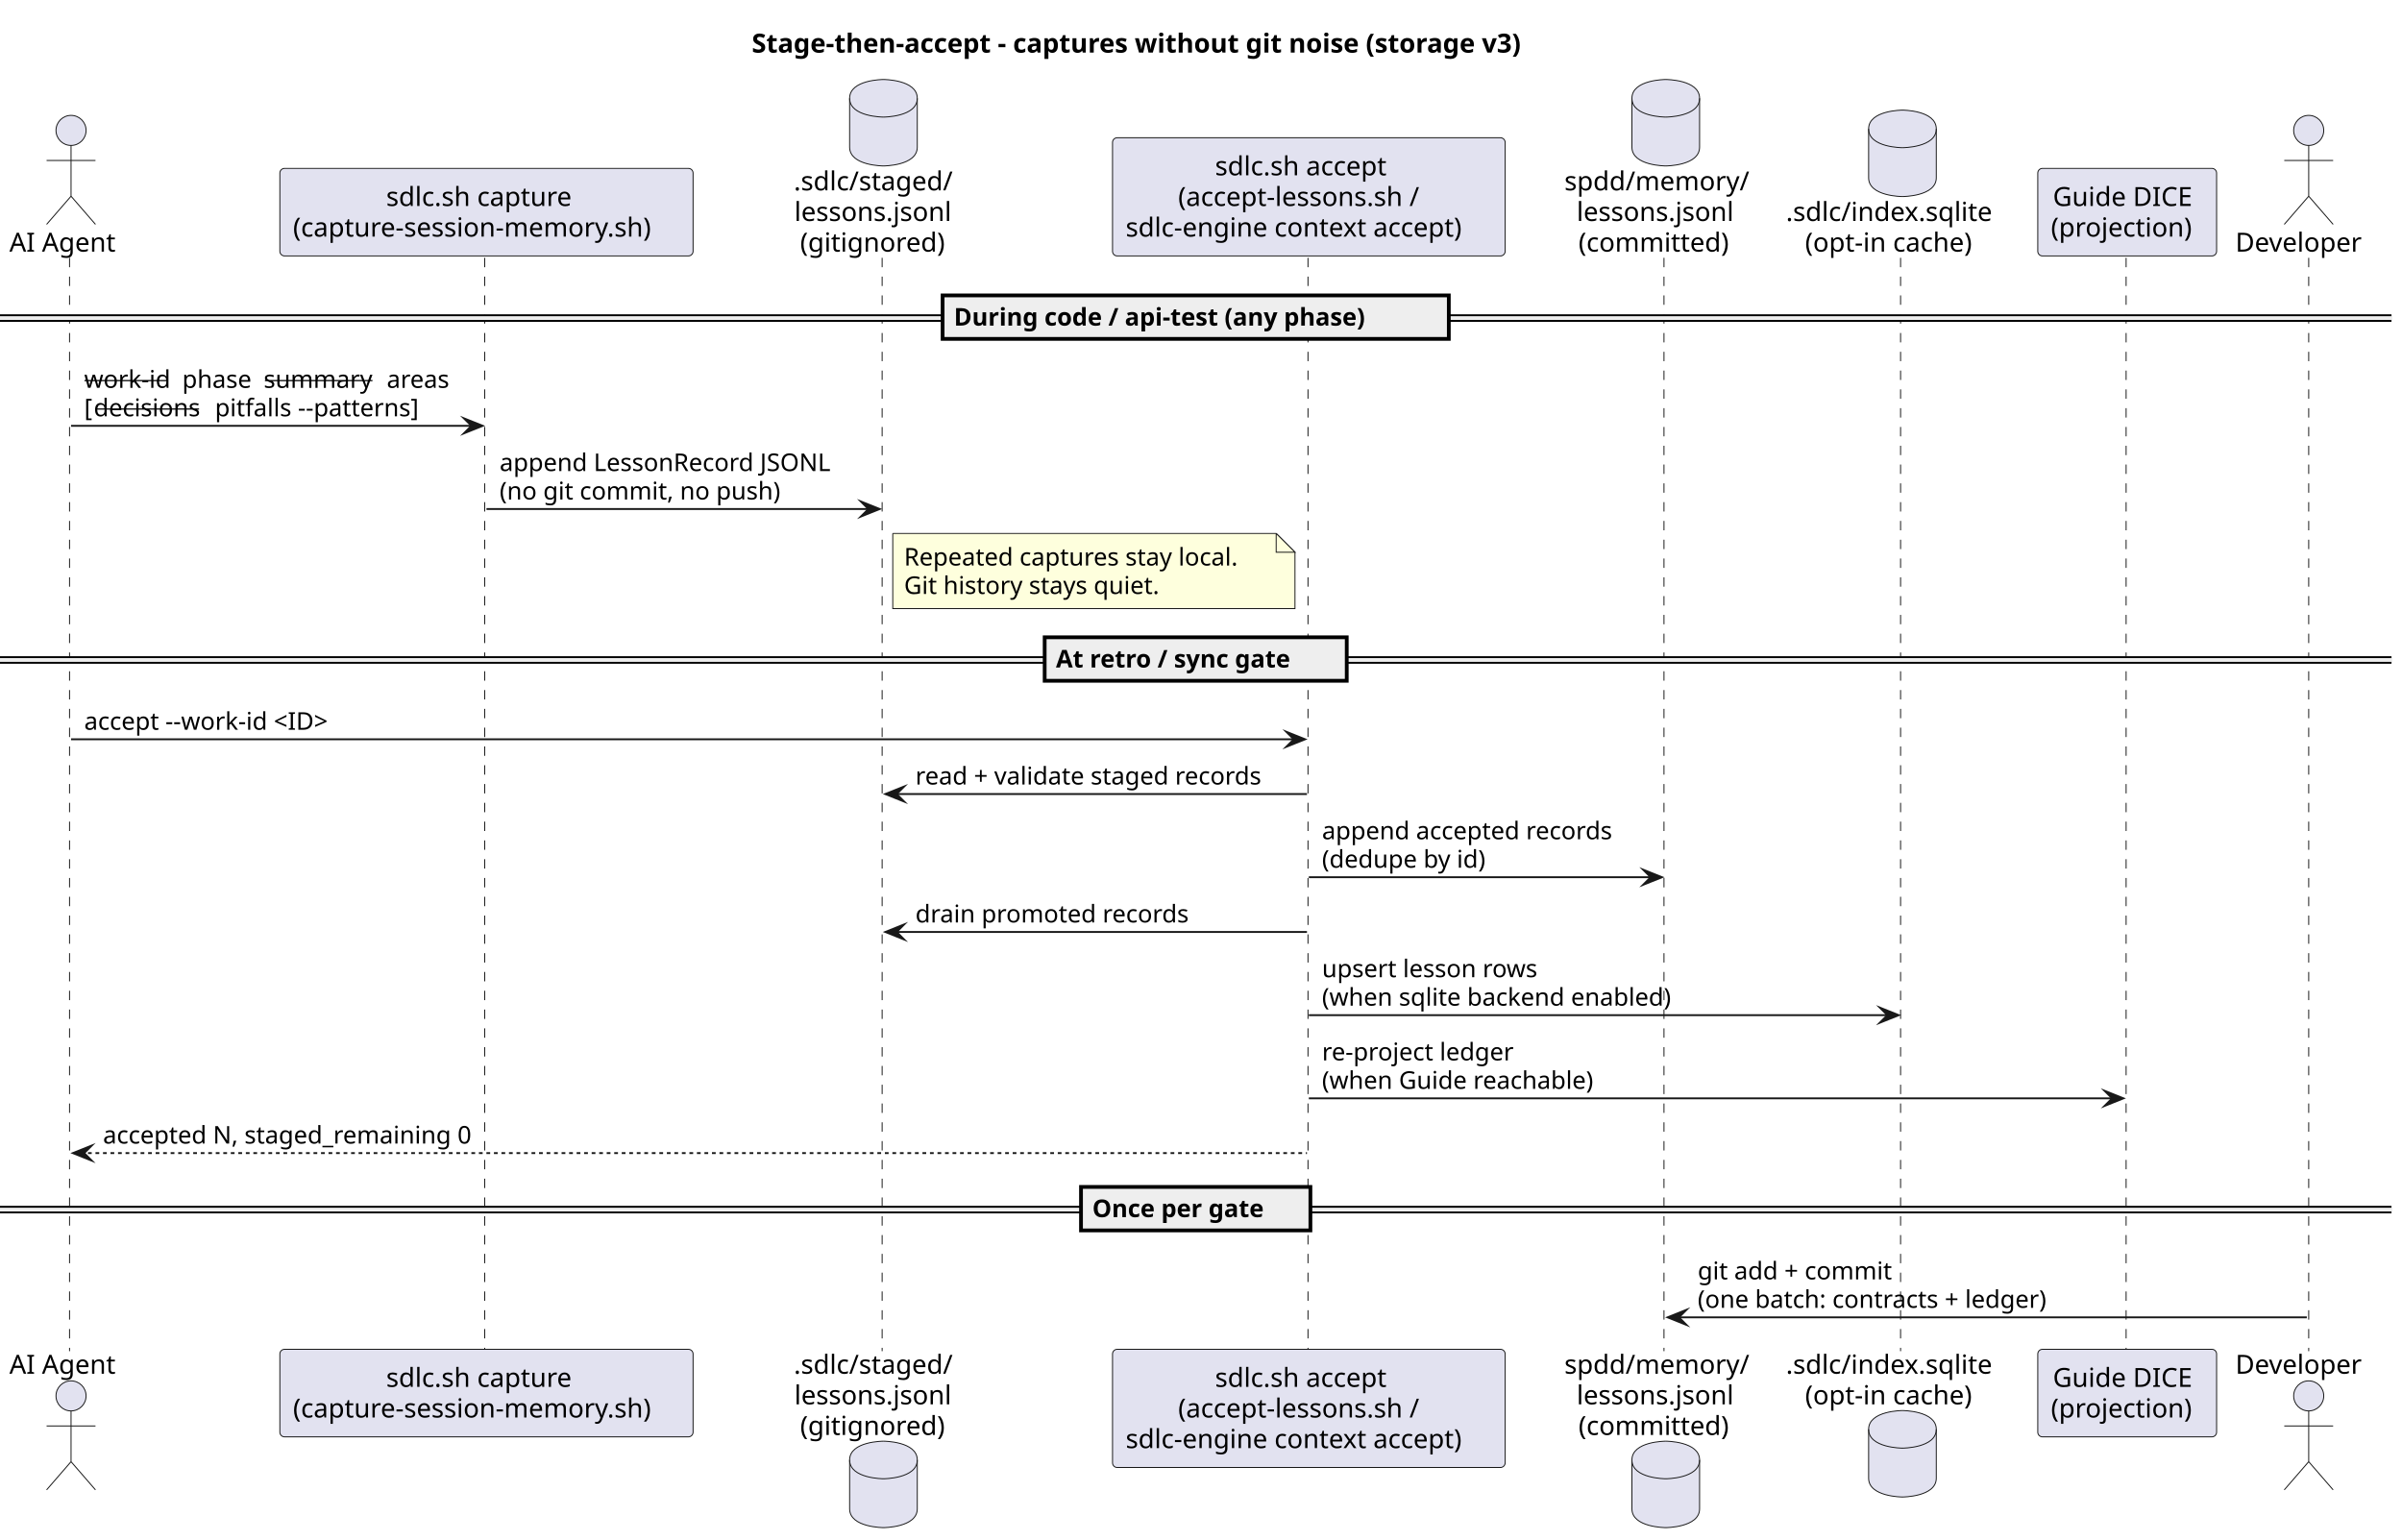
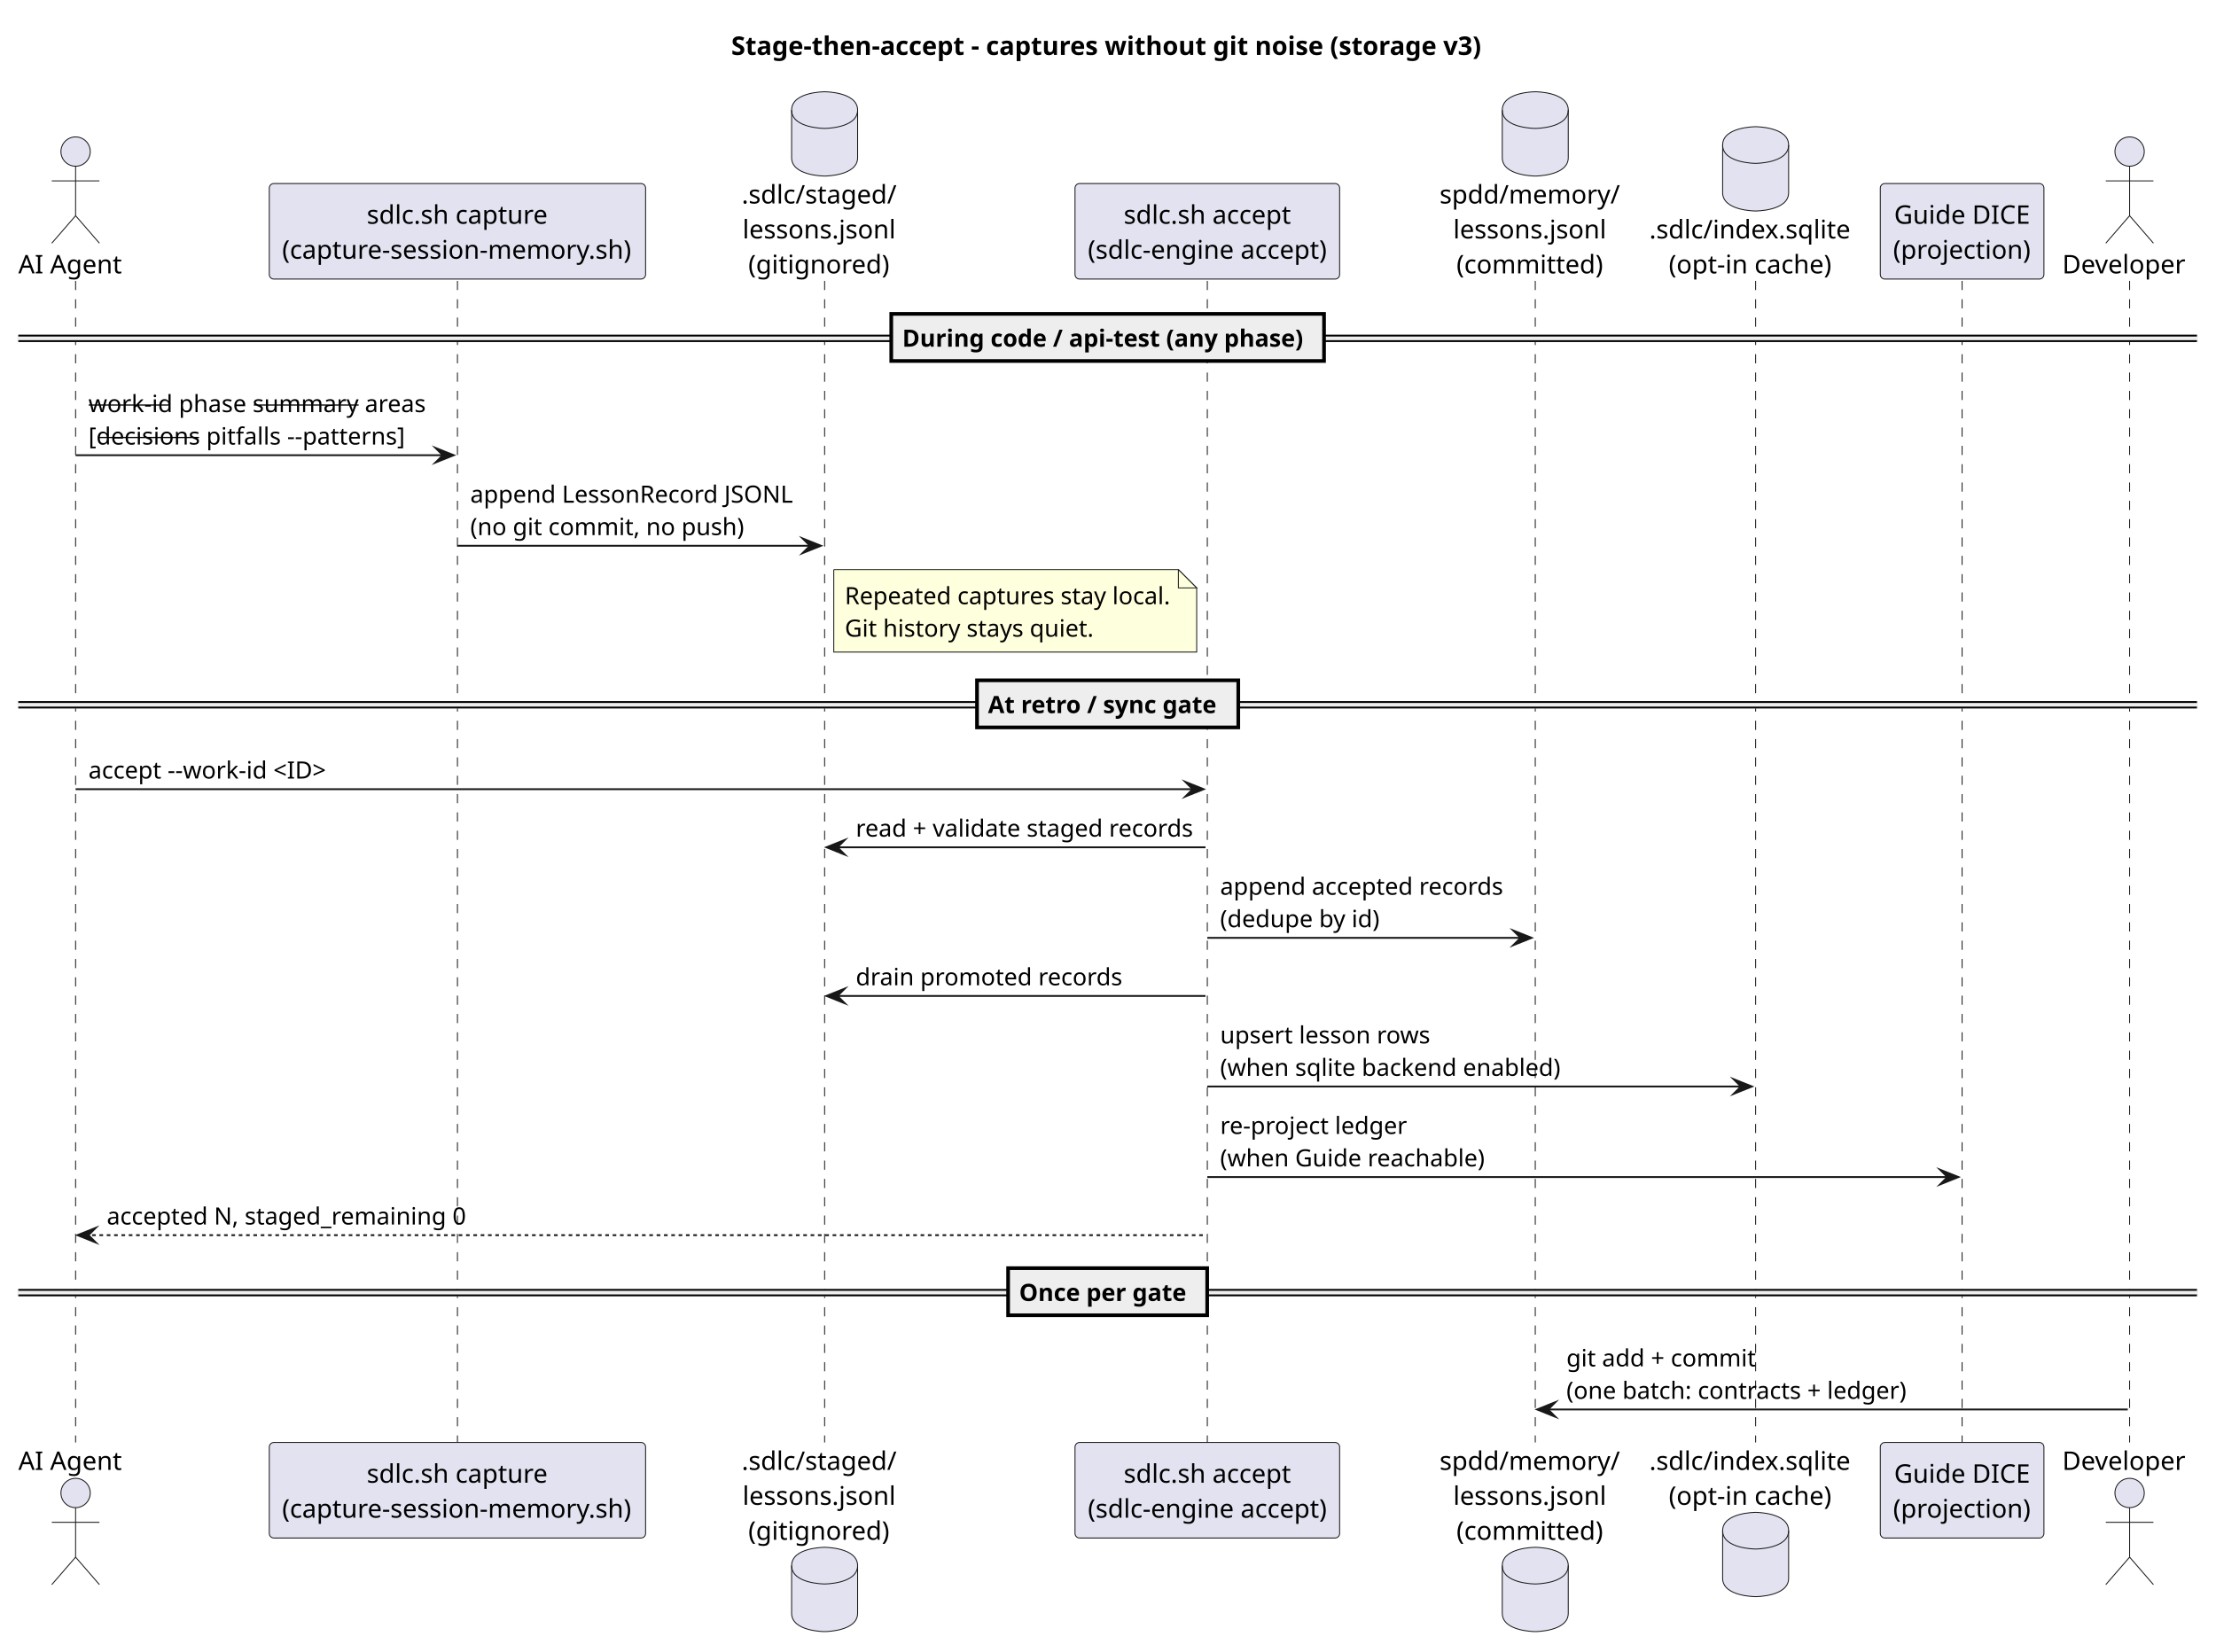
- <svg xmlns="http://www.w3.org/2000/svg" contentStyleType="text/css" data-diagram-type="SEQUENCE" height="819px" preserveAspectRatio="none" style="width:1278px;height:819px;background:#FFFFFF;" version="1.1" viewBox="0 0 1278 819" width="1278px" zoomAndPan="magnify">
+ <svg xmlns="http://www.w3.org/2000/svg" version="1.1" data-diagram-type="SEQUENCE" style="width:1209px;height:901px;background:#FFFFFF;" width="1209px" height="901px" viewBox="0 0 1209 901" zoomAndPan="magnify" preserveAspectRatio="none" contentStyleType="text/css">
  <defs />
-   <g>
+   <g font-family="sans-serif" lengthAdjust="spacing">
    <g class="title" data-source-line="2">
-       <text fill="#000000" font-family="sans-serif" font-size="14" font-weight="700" lengthAdjust="spacing" textLength="471.393" x="399.985" y="27.995">Stage-then-accept - captures without git noise (storage v3)</text>
+       <text x="398.946" y="29.966" fill="#000" font-size="14" textLength="409.722" font-weight="700">Stage-then-accept - captures without git noise (storage v3)</text>
    </g>
-     <g class="participant-lifeline" data-entity-uid="part1" data-qualified-name="agent" data-source-line="4" id="part1-lifeline">
-       <g>
-         <rect fill="#000000" fill-opacity="0" height="581.789" width="8" x="33.798" y="137.188" />
-         <line style="stroke:#181818;stroke-width:0.5;stroke-dasharray:5,5;" x1="37" x2="37" y1="137.188" y2="718.977" />
-       </g>
+     <g>
+       <rect x="37.745" y="153.272" width="8" height="633.826" fill="#000" fill-opacity="0" />
+       <line x1="41.245" y1="153.272" x2="41.245" y2="787.098" style="stroke:#181818;stroke-width:0.5;stroke-dasharray:5,5;" />
    </g>
-     <g class="participant-lifeline" data-entity-uid="part2" data-qualified-name="capture" data-source-line="5" id="part2-lifeline">
-       <g>
-         <rect fill="#000000" fill-opacity="0" height="581.789" width="8" x="254.829" y="137.188" />
-         <line style="stroke:#181818;stroke-width:0.5;stroke-dasharray:5,5;" x1="257.9" x2="257.9" y1="137.188" y2="718.977" />
-       </g>
+     <g>
+       <rect x="246.072" y="153.272" width="8" height="633.826" fill="#000" fill-opacity="0" />
+       <line x1="249.572" y1="153.272" x2="249.572" y2="787.098" style="stroke:#181818;stroke-width:0.5;stroke-dasharray:5,5;" />
    </g>
-     <g class="participant-lifeline" data-entity-uid="part3" data-qualified-name="staged" data-source-line="6" id="part3-lifeline">
-       <g>
-         <rect fill="#000000" fill-opacity="0" height="581.789" width="8" x="466.047" y="137.188" />
-         <line style="stroke:#181818;stroke-width:0.5;stroke-dasharray:5,5;" x1="469.347" x2="469.347" y1="137.188" y2="718.977" />
-       </g>
+     <g>
+       <rect x="446.391" y="153.272" width="8" height="633.826" fill="#000" fill-opacity="0" />
+       <line x1="449.891" y1="153.272" x2="449.891" y2="787.098" style="stroke:#181818;stroke-width:0.5;stroke-dasharray:5,5;" />
    </g>
-     <g class="participant-lifeline" data-entity-uid="part4" data-qualified-name="accept" data-source-line="7" id="part4-lifeline">
-       <g>
-         <rect fill="#000000" fill-opacity="0" height="581.789" width="8" x="692.378" y="137.188" />
-         <line style="stroke:#181818;stroke-width:0.5;stroke-dasharray:5,5;" x1="695.925" x2="695.925" y1="137.188" y2="718.977" />
-       </g>
+     <g>
+       <rect x="655.186" y="153.272" width="8" height="633.826" fill="#000" fill-opacity="0" />
+       <line x1="658.686" y1="153.272" x2="658.686" y2="787.098" style="stroke:#181818;stroke-width:0.5;stroke-dasharray:5,5;" />
    </g>
-     <g class="participant-lifeline" data-entity-uid="part5" data-qualified-name="ledger" data-source-line="8" id="part5-lifeline">
-       <g>
-         <rect fill="#000000" fill-opacity="0" height="581.789" width="8" x="882.274" y="137.188" />
-         <line style="stroke:#181818;stroke-width:0.5;stroke-dasharray:5,5;" x1="885.333" x2="885.333" y1="137.188" y2="718.977" />
-       </g>
+     <g>
+       <rect x="834.107" y="153.272" width="8" height="633.826" fill="#000" fill-opacity="0" />
+       <line x1="837.607" y1="153.272" x2="837.607" y2="787.098" style="stroke:#181818;stroke-width:0.5;stroke-dasharray:5,5;" />
    </g>
-     <g class="participant-lifeline" data-entity-uid="part6" data-qualified-name="sqlite" data-source-line="9" id="part6-lifeline">
-       <g>
-         <rect fill="#000000" fill-opacity="0" height="581.789" width="8" x="1008.213" y="137.188" />
-         <line style="stroke:#181818;stroke-width:0.5;stroke-dasharray:5,5;" x1="1011.216" x2="1011.216" y1="137.188" y2="718.977" />
-       </g>
+     <g>
+       <rect x="954.33" y="153.272" width="8" height="633.826" fill="#000" fill-opacity="0" />
+       <line x1="957.83" y1="153.272" x2="957.83" y2="787.098" style="stroke:#181818;stroke-width:0.5;stroke-dasharray:5,5;" />
    </g>
-     <g class="participant-lifeline" data-entity-uid="part7" data-qualified-name="guide" data-source-line="10" id="part7-lifeline">
-       <g>
-         <rect fill="#000000" fill-opacity="0" height="581.789" width="8" x="1127.786" y="137.188" />
-         <line style="stroke:#181818;stroke-width:0.5;stroke-dasharray:5,5;" x1="1131.211" x2="1131.211" y1="137.188" y2="718.977" />
-       </g>
+     <g>
+       <rect x="1066.982" y="153.272" width="8" height="633.826" fill="#000" fill-opacity="0" />
+       <line x1="1070.482" y1="153.272" x2="1070.482" y2="787.098" style="stroke:#181818;stroke-width:0.5;stroke-dasharray:5,5;" />
    </g>
-     <g class="participant-lifeline" data-entity-uid="part8" data-qualified-name="dev" data-source-line="11" id="part8-lifeline">
-       <g>
-         <rect fill="#000000" fill-opacity="0" height="581.789" width="8" x="1224.362" y="137.188" />
-         <line style="stroke:#181818;stroke-width:0.5;stroke-dasharray:5,5;" x1="1228.36" x2="1228.36" y1="137.188" y2="718.977" />
-       </g>
+     <g>
+       <rect x="1158.367" y="153.272" width="8" height="633.826" fill="#000" fill-opacity="0" />
+       <line x1="1161.867" y1="153.272" x2="1161.867" y2="787.098" style="stroke:#181818;stroke-width:0.5;stroke-dasharray:5,5;" />
    </g>
-     <g class="participant participant-head" data-entity-uid="part1" data-qualified-name="agent" data-source-line="4" id="part1-head">
-       <text fill="#000000" font-family="sans-serif" font-size="14" lengthAdjust="spacing" textLength="59.596" x="5" y="133.886">AI Agent</text>
-       <ellipse cx="37.798" cy="69.391" fill="#E2E2F0" rx="8" ry="8" style="stroke:#181818;stroke-width:0.5;" />
-       <path d="M37.798,77.391 L37.798,104.391 M24.798,85.391 L50.798,85.391 M37.798,104.391 L24.798,119.391 M37.798,104.391 L50.798,119.391" fill="none" style="stroke:#181818;stroke-width:0.5;" />
-     </g>
-     <g class="participant participant-tail" data-entity-uid="part1" data-qualified-name="agent" data-source-line="4" id="part1-tail">
-       <text fill="#000000" font-family="sans-serif" font-size="14" lengthAdjust="spacing" textLength="59.596" x="5" y="730.972">AI Agent</text>
-       <ellipse cx="37.798" cy="742.773" fill="#E2E2F0" rx="8" ry="8" style="stroke:#181818;stroke-width:0.5;" />
-       <path d="M37.798,750.773 L37.798,777.773 M24.798,758.773 L50.798,758.773 M37.798,777.773 L24.798,792.773 M37.798,777.773 L50.798,792.773" fill="none" style="stroke:#181818;stroke-width:0.5;" />
-     </g>
-     <g class="participant participant-head" data-entity-uid="part2" data-qualified-name="capture" data-source-line="5" id="part2-head">
-       <rect fill="#E2E2F0" height="46.594" rx="2.5" ry="2.5" style="stroke:#181818;stroke-width:0.5;" width="219.857" x="148.9" y="89.594" />
-       <text fill="#000000" font-family="sans-serif" font-size="14" lengthAdjust="spacing" textLength="106.73" x="205.464" y="109.589">sdlc.sh capture</text>
-       <text fill="#000000" font-family="sans-serif" font-size="14" lengthAdjust="spacing" textLength="205.857" x="155.9" y="125.886">(capture-session-memory.sh)</text>
-     </g>
-     <g class="participant participant-tail" data-entity-uid="part2" data-qualified-name="capture" data-source-line="5" id="part2-tail">
-       <rect fill="#E2E2F0" height="46.594" rx="2.5" ry="2.5" style="stroke:#181818;stroke-width:0.5;" width="219.857" x="148.9" y="717.977" />
-       <text fill="#000000" font-family="sans-serif" font-size="14" lengthAdjust="spacing" textLength="106.73" x="205.464" y="737.972">sdlc.sh capture</text>
-       <text fill="#000000" font-family="sans-serif" font-size="14" lengthAdjust="spacing" textLength="205.857" x="155.9" y="754.269">(capture-session-memory.sh)</text>
-     </g>
-     <g class="participant participant-head" data-entity-uid="part3" data-qualified-name="staged" data-source-line="6" id="part3-head">
-       <text fill="#000000" font-family="sans-serif" font-size="14" lengthAdjust="spacing" textLength="89.4" x="422.347" y="101.292">.sdlc/staged/</text>
-       <text fill="#000000" font-family="sans-serif" font-size="14" lengthAdjust="spacing" textLength="88.785" x="422.654" y="117.589">lessons.jsonl</text>
-       <text fill="#000000" font-family="sans-serif" font-size="14" lengthAdjust="spacing" textLength="82.66" x="425.717" y="133.886">(gitignored)</text>
-       <path d="M452.047,52.297 C452.047,42.297 470.047,42.297 470.047,42.297 C470.047,42.297 488.047,42.297 488.047,52.297 L488.047,78.297 C488.047,88.297 470.047,88.297 470.047,88.297 C470.047,88.297 452.047,88.297 452.047,78.297 L452.047,52.297" fill="#E2E2F0" style="stroke:#181818;stroke-width:0.5;" />
-       <path d="M452.047,52.297 C452.047,62.297 470.047,62.297 470.047,62.297 C470.047,62.297 488.047,62.297 488.047,52.297" fill="none" style="stroke:#181818;stroke-width:0.5;" />
-     </g>
-     <g class="participant participant-tail" data-entity-uid="part3" data-qualified-name="staged" data-source-line="6" id="part3-tail">
-       <text fill="#000000" font-family="sans-serif" font-size="14" lengthAdjust="spacing" textLength="89.4" x="422.347" y="730.972">.sdlc/staged/</text>
-       <text fill="#000000" font-family="sans-serif" font-size="14" lengthAdjust="spacing" textLength="88.785" x="422.654" y="747.269">lessons.jsonl</text>
-       <text fill="#000000" font-family="sans-serif" font-size="14" lengthAdjust="spacing" textLength="82.66" x="425.717" y="763.565">(gitignored)</text>
-       <path d="M452.047,776.867 C452.047,766.867 470.047,766.867 470.047,766.867 C470.047,766.867 488.047,766.867 488.047,776.867 L488.047,802.867 C488.047,812.867 470.047,812.867 470.047,812.867 C470.047,812.867 452.047,812.867 452.047,802.867 L452.047,776.867" fill="#E2E2F0" style="stroke:#181818;stroke-width:0.5;" />
-       <path d="M452.047,776.867 C452.047,786.867 470.047,786.867 470.047,786.867 C470.047,786.867 488.047,786.867 488.047,776.867" fill="none" style="stroke:#181818;stroke-width:0.5;" />
-     </g>
-     <g class="participant participant-head" data-entity-uid="part4" data-qualified-name="accept" data-source-line="7" id="part4-head">
-       <rect fill="#E2E2F0" height="62.891" rx="2.5" ry="2.5" style="stroke:#181818;stroke-width:0.5;" width="208.906" x="591.925" y="73.297" />
-       <text fill="#000000" font-family="sans-serif" font-size="14" lengthAdjust="spacing" textLength="99.798" x="646.48" y="93.292">sdlc.sh accept</text>
-       <text fill="#000000" font-family="sans-serif" font-size="14" lengthAdjust="spacing" textLength="139.084" x="626.836" y="109.589">(accept-lessons.sh /</text>
-       <text fill="#000000" font-family="sans-serif" font-size="14" lengthAdjust="spacing" textLength="194.906" x="598.925" y="125.886">sdlc-engine context accept)</text>
-     </g>
-     <g class="participant participant-tail" data-entity-uid="part4" data-qualified-name="accept" data-source-line="7" id="part4-tail">
-       <rect fill="#E2E2F0" height="62.891" rx="2.5" ry="2.5" style="stroke:#181818;stroke-width:0.5;" width="208.906" x="591.925" y="717.977" />
-       <text fill="#000000" font-family="sans-serif" font-size="14" lengthAdjust="spacing" textLength="99.798" x="646.48" y="737.972">sdlc.sh accept</text>
-       <text fill="#000000" font-family="sans-serif" font-size="14" lengthAdjust="spacing" textLength="139.084" x="626.836" y="754.269">(accept-lessons.sh /</text>
-       <text fill="#000000" font-family="sans-serif" font-size="14" lengthAdjust="spacing" textLength="194.906" x="598.925" y="770.565">sdlc-engine context accept)</text>
-     </g>
-     <g class="participant participant-head" data-entity-uid="part5" data-qualified-name="ledger" data-source-line="8" id="part5-head">
-       <text fill="#000000" font-family="sans-serif" font-size="14" lengthAdjust="spacing" textLength="101.883" x="832.333" y="101.292">spdd/memory/</text>
-       <text fill="#000000" font-family="sans-serif" font-size="14" lengthAdjust="spacing" textLength="88.785" x="838.882" y="117.589">lessons.jsonl</text>
-       <text fill="#000000" font-family="sans-serif" font-size="14" lengthAdjust="spacing" textLength="86.83" x="839.859" y="133.886">(committed)</text>
-       <path d="M868.274,52.297 C868.274,42.297 886.274,42.297 886.274,42.297 C886.274,42.297 904.274,42.297 904.274,52.297 L904.274,78.297 C904.274,88.297 886.274,88.297 886.274,88.297 C886.274,88.297 868.274,88.297 868.274,78.297 L868.274,52.297" fill="#E2E2F0" style="stroke:#181818;stroke-width:0.5;" />
-       <path d="M868.274,52.297 C868.274,62.297 886.274,62.297 886.274,62.297 C886.274,62.297 904.274,62.297 904.274,52.297" fill="none" style="stroke:#181818;stroke-width:0.5;" />
-     </g>
-     <g class="participant participant-tail" data-entity-uid="part5" data-qualified-name="ledger" data-source-line="8" id="part5-tail">
-       <text fill="#000000" font-family="sans-serif" font-size="14" lengthAdjust="spacing" textLength="101.883" x="832.333" y="730.972">spdd/memory/</text>
-       <text fill="#000000" font-family="sans-serif" font-size="14" lengthAdjust="spacing" textLength="88.785" x="838.882" y="747.269">lessons.jsonl</text>
-       <text fill="#000000" font-family="sans-serif" font-size="14" lengthAdjust="spacing" textLength="86.83" x="839.859" y="763.565">(committed)</text>
-       <path d="M868.274,776.867 C868.274,766.867 886.274,766.867 886.274,766.867 C886.274,766.867 904.274,766.867 904.274,776.867 L904.274,802.867 C904.274,812.867 886.274,812.867 886.274,812.867 C886.274,812.867 868.274,812.867 868.274,802.867 L868.274,776.867" fill="#E2E2F0" style="stroke:#181818;stroke-width:0.5;" />
-       <path d="M868.274,776.867 C868.274,786.867 886.274,786.867 886.274,786.867 C886.274,786.867 904.274,786.867 904.274,776.867" fill="none" style="stroke:#181818;stroke-width:0.5;" />
-     </g>
-     <g class="participant participant-head" data-entity-uid="part6" data-qualified-name="sqlite" data-source-line="9" id="part6-head">
-       <text fill="#000000" font-family="sans-serif" font-size="14" lengthAdjust="spacing" textLength="117.995" x="950.216" y="117.589">.sdlc/index.sqlite</text>
-       <text fill="#000000" font-family="sans-serif" font-size="14" lengthAdjust="spacing" textLength="97.59" x="960.418" y="133.886">(opt-in cache)</text>
-       <path d="M994.213,68.594 C994.213,58.594 1012.213,58.594 1012.213,58.594 C1012.213,58.594 1030.213,58.594 1030.213,68.594 L1030.213,94.594 C1030.213,104.594 1012.213,104.594 1012.213,104.594 C1012.213,104.594 994.213,104.594 994.213,94.594 L994.213,68.594" fill="#E2E2F0" style="stroke:#181818;stroke-width:0.5;" />
-       <path d="M994.213,68.594 C994.213,78.594 1012.213,78.594 1012.213,78.594 C1012.213,78.594 1030.213,78.594 1030.213,68.594" fill="none" style="stroke:#181818;stroke-width:0.5;" />
-     </g>
-     <g class="participant participant-tail" data-entity-uid="part6" data-qualified-name="sqlite" data-source-line="9" id="part6-tail">
-       <text fill="#000000" font-family="sans-serif" font-size="14" lengthAdjust="spacing" textLength="117.995" x="950.216" y="730.972">.sdlc/index.sqlite</text>
-       <text fill="#000000" font-family="sans-serif" font-size="14" lengthAdjust="spacing" textLength="97.59" x="960.418" y="747.269">(opt-in cache)</text>
-       <path d="M994.213,760.57 C994.213,750.57 1012.213,750.57 1012.213,750.57 C1012.213,750.57 1030.213,750.57 1030.213,760.57 L1030.213,786.57 C1030.213,796.57 1012.213,796.57 1012.213,796.57 C1012.213,796.57 994.213,796.57 994.213,786.57 L994.213,760.57" fill="#E2E2F0" style="stroke:#181818;stroke-width:0.5;" />
-       <path d="M994.213,760.57 C994.213,770.57 1012.213,770.57 1012.213,770.57 C1012.213,770.57 1030.213,770.57 1030.213,760.57" fill="none" style="stroke:#181818;stroke-width:0.5;" />
-     </g>
-     <g class="participant participant-head" data-entity-uid="part7" data-qualified-name="guide" data-source-line="10" id="part7-head">
-       <rect fill="#E2E2F0" height="46.594" rx="2.5" ry="2.5" style="stroke:#181818;stroke-width:0.5;" width="95.149" x="1084.211" y="89.594" />
-       <text fill="#000000" font-family="sans-serif" font-size="14" lengthAdjust="spacing" textLength="79.092" x="1092.24" y="109.589">Guide DICE</text>
-       <text fill="#000000" font-family="sans-serif" font-size="14" lengthAdjust="spacing" textLength="81.149" x="1091.211" y="125.886">(projection)</text>
-     </g>
-     <g class="participant participant-tail" data-entity-uid="part7" data-qualified-name="guide" data-source-line="10" id="part7-tail">
-       <rect fill="#E2E2F0" height="46.594" rx="2.5" ry="2.5" style="stroke:#181818;stroke-width:0.5;" width="95.149" x="1084.211" y="717.977" />
-       <text fill="#000000" font-family="sans-serif" font-size="14" lengthAdjust="spacing" textLength="79.092" x="1092.24" y="737.972">Guide DICE</text>
-       <text fill="#000000" font-family="sans-serif" font-size="14" lengthAdjust="spacing" textLength="81.149" x="1091.211" y="754.269">(projection)</text>
-     </g>
-     <g class="participant participant-head" data-entity-uid="part8" data-qualified-name="dev" data-source-line="11" id="part8-head">
-       <text fill="#000000" font-family="sans-serif" font-size="14" lengthAdjust="spacing" textLength="72.003" x="1189.36" y="133.886">Developer</text>
-       <ellipse cx="1228.362" cy="69.391" fill="#E2E2F0" rx="8" ry="8" style="stroke:#181818;stroke-width:0.5;" />
-       <path d="M1228.362,77.391 L1228.362,104.391 M1215.362,85.391 L1241.362,85.391 M1228.362,104.391 L1215.362,119.391 M1228.362,104.391 L1241.362,119.391" fill="none" style="stroke:#181818;stroke-width:0.5;" />
-     </g>
-     <g class="participant participant-tail" data-entity-uid="part8" data-qualified-name="dev" data-source-line="11" id="part8-tail">
-       <text fill="#000000" font-family="sans-serif" font-size="14" lengthAdjust="spacing" textLength="72.003" x="1189.36" y="730.972">Developer</text>
-       <ellipse cx="1228.362" cy="742.773" fill="#E2E2F0" rx="8" ry="8" style="stroke:#181818;stroke-width:0.5;" />
-       <path d="M1228.362,750.773 L1228.362,777.773 M1215.362,758.773 L1241.362,758.773 M1228.362,777.773 L1215.362,792.773 M1228.362,777.773 L1241.362,792.773" fill="none" style="stroke:#181818;stroke-width:0.5;" />
-     </g>
-     <rect fill="#EEEEEE" height="3" style="stroke:#EEEEEE;stroke-width:1;" width="1272.363" x="0" y="167.754" />
-     <line style="stroke:#000000;stroke-width:1;" x1="0" x2="1272.363" y1="167.754" y2="167.754" />
-     <line style="stroke:#000000;stroke-width:1;" x1="0" x2="1272.363" y1="170.754" y2="170.754" />
-     <rect fill="#EEEEEE" height="23.133" style="stroke:#000000;stroke-width:2;" width="269.322" x="501.521" y="157.188" />
-     <text fill="#000000" font-family="sans-serif" font-size="13" font-weight="700" lengthAdjust="spacing" textLength="250.796" x="507.521" y="173.254">During code / api-test (any phase)</text>
-     <g class="message" data-entity-1="part1" data-entity-2="part2" data-source-line="14" id="msg1">
-       <polygon fill="#181818" points="246.829,222.586,256.829,226.586,246.829,230.586,250.829,226.586" style="stroke:#181818;stroke-width:1;stroke-linejoin:miter;stroke-miterlimit:10;" />
-       <line style="stroke:#181818;stroke-width:1;" x1="37.798" x2="252.829" y1="226.586" y2="226.586" />
-       <text fill="#000000" font-family="sans-serif" font-size="13" lengthAdjust="spacing" text-decoration="line-through" textLength="48.014" x="44.798" y="206.387">work-id</text>
-       <text fill="#000000" font-family="sans-serif" font-size="13" lengthAdjust="spacing" textLength="39.228" x="96.944" y="206.387">phase</text>
-       <text fill="#000000" font-family="sans-serif" font-size="13" lengthAdjust="spacing" text-decoration="line-through" textLength="61.344" x="140.305" y="206.387">summary</text>
-       <text fill="#000000" font-family="sans-serif" font-size="13" lengthAdjust="spacing" textLength="36.048" x="205.781" y="206.387">areas</text>
-       <text fill="#000000" font-family="sans-serif" font-size="13" lengthAdjust="spacing" textLength="5.072" x="44.798" y="221.52">[</text>
-       <text fill="#000000" font-family="sans-serif" font-size="13" lengthAdjust="spacing" text-decoration="line-through" textLength="60.36" x="49.87" y="221.52">decisions</text>
-       <text fill="#000000" font-family="sans-serif" font-size="13" lengthAdjust="spacing" textLength="116.854" x="114.362" y="221.52">pitfalls --patterns]</text>
-     </g>
-     <g class="message" data-entity-1="part2" data-entity-2="part3" data-source-line="15" id="msg2">
-       <polygon fill="#181818" points="458.047,266.852,468.047,270.852,458.047,274.852,462.047,270.852" style="stroke:#181818;stroke-width:1;stroke-linejoin:miter;stroke-miterlimit:10;" />
-       <line style="stroke:#181818;stroke-width:1;" x1="258.829" x2="464.047" y1="270.852" y2="270.852" />
-       <text fill="#000000" font-family="sans-serif" font-size="13" lengthAdjust="spacing" textLength="187.218" x="265.829" y="250.653">append LessonRecord JSONL</text>
-       <text fill="#000000" font-family="sans-serif" font-size="13" lengthAdjust="spacing" textLength="160.792" x="265.829" y="265.786">(no git commit, no push)</text>
-     </g>
-     <path d="M475,283.852 L475,323.852 L689,323.852 L689,293.852 L679,283.852 L475,283.852" fill="#FEFFDD" style="stroke:#181818;stroke-width:0.5;" />
-     <path d="M679,283.852 L679,293.852 L689,293.852 L679,283.852" fill="#FEFFDD" style="stroke:#181818;stroke-width:0.5;" />
-     <text fill="#000000" font-family="sans-serif" font-size="13" lengthAdjust="spacing" textLength="193.762" x="481" y="300.918">Repeated captures stay local.</text>
-     <text fill="#000000" font-family="sans-serif" font-size="13" lengthAdjust="spacing" textLength="147.526" x="481" y="316.051">Git history stays quiet.</text>
-     <rect fill="#EEEEEE" height="3" style="stroke:#EEEEEE;stroke-width:1;" width="1272.363" x="0" y="349.684" />
-     <line style="stroke:#000000;stroke-width:1;" x1="0" x2="1272.363" y1="349.684" y2="349.684" />
-     <line style="stroke:#000000;stroke-width:1;" x1="0" x2="1272.363" y1="352.684" y2="352.684" />
-     <rect fill="#EEEEEE" height="23.133" style="stroke:#000000;stroke-width:2;" width="160.72" x="555.822" y="339.117" />
-     <text fill="#000000" font-family="sans-serif" font-size="13" font-weight="700" lengthAdjust="spacing" textLength="142.194" x="561.822" y="355.184">At retro / sync gate</text>
-     <g class="message" data-entity-1="part1" data-entity-2="part4" data-source-line="22" id="msg3">
-       <polygon fill="#181818" points="684.378,389.383,694.378,393.383,684.378,397.383,688.378,393.383" style="stroke:#181818;stroke-width:1;stroke-linejoin:miter;stroke-miterlimit:10;" />
-       <line style="stroke:#181818;stroke-width:1;" x1="37.798" x2="690.378" y1="393.383" y2="393.383" />
-       <text fill="#000000" font-family="sans-serif" font-size="13" lengthAdjust="spacing" textLength="144.898" x="44.798" y="388.317">accept --work-id &lt;ID&gt;</text>
-     </g>
-     <g class="message" data-entity-1="part4" data-entity-2="part3" data-source-line="23" id="msg4">
-       <polygon fill="#181818" points="481.047,418.516,471.047,422.516,481.047,426.516,477.047,422.516" style="stroke:#181818;stroke-width:1;stroke-linejoin:miter;stroke-miterlimit:10;" />
-       <line style="stroke:#181818;stroke-width:1;" x1="475.047" x2="695.378" y1="422.516" y2="422.516" />
-       <text fill="#000000" font-family="sans-serif" font-size="13" lengthAdjust="spacing" textLength="202.332" x="487.047" y="417.45">read + validate staged records</text>
-     </g>
-     <g class="message" data-entity-1="part4" data-entity-2="part5" data-source-line="24" id="msg5">
-       <polygon fill="#181818" points="874.274,462.781,884.274,466.781,874.274,470.781,878.274,466.781" style="stroke:#181818;stroke-width:1;stroke-linejoin:miter;stroke-miterlimit:10;" />
-       <line style="stroke:#181818;stroke-width:1;" x1="696.378" x2="880.274" y1="466.781" y2="466.781" />
-       <text fill="#000000" font-family="sans-serif" font-size="13" lengthAdjust="spacing" textLength="165.896" x="703.378" y="446.582">append accepted records</text>
-       <text fill="#000000" font-family="sans-serif" font-size="13" lengthAdjust="spacing" textLength="95.209" x="703.378" y="461.715">(dedupe by id)</text>
-     </g>
-     <g class="message" data-entity-1="part4" data-entity-2="part3" data-source-line="25" id="msg6">
-       <polygon fill="#181818" points="481.047,491.914,471.047,495.914,481.047,499.914,477.047,495.914" style="stroke:#181818;stroke-width:1;stroke-linejoin:miter;stroke-miterlimit:10;" />
-       <line style="stroke:#181818;stroke-width:1;" x1="475.047" x2="695.378" y1="495.914" y2="495.914" />
-       <text fill="#000000" font-family="sans-serif" font-size="13" lengthAdjust="spacing" textLength="154.007" x="487.047" y="490.848">drain promoted records</text>
-     </g>
-     <g class="message" data-entity-1="part4" data-entity-2="part6" data-source-line="26" id="msg7">
-       <polygon fill="#181818" points="1000.213,536.18,1010.213,540.18,1000.213,544.18,1004.213,540.18" style="stroke:#181818;stroke-width:1;stroke-linejoin:miter;stroke-miterlimit:10;" />
-       <line style="stroke:#181818;stroke-width:1;" x1="696.378" x2="1006.213" y1="540.18" y2="540.18" />
-       <text fill="#000000" font-family="sans-serif" font-size="13" lengthAdjust="spacing" textLength="122.021" x="703.378" y="519.981">upsert lesson rows</text>
-       <text fill="#000000" font-family="sans-serif" font-size="13" lengthAdjust="spacing" textLength="200.694" x="703.378" y="535.114">(when sqlite backend enabled)</text>
-     </g>
-     <g class="message" data-entity-1="part4" data-entity-2="part7" data-source-line="27" id="msg8">
-       <polygon fill="#181818" points="1119.786,580.445,1129.786,584.445,1119.786,588.445,1123.786,584.445" style="stroke:#181818;stroke-width:1;stroke-linejoin:miter;stroke-miterlimit:10;" />
-       <line style="stroke:#181818;stroke-width:1;" x1="696.378" x2="1125.786" y1="584.445" y2="584.445" />
-       <text fill="#000000" font-family="sans-serif" font-size="13" lengthAdjust="spacing" textLength="109.027" x="703.378" y="564.247">re-project ledger</text>
-       <text fill="#000000" font-family="sans-serif" font-size="13" lengthAdjust="spacing" textLength="156.216" x="703.378" y="579.379">(when Guide reachable)</text>
-     </g>
-     <g class="message" data-entity-1="part4" data-entity-2="part1" data-source-line="28" id="msg9">
-       <polygon fill="#181818" points="48.798,609.578,38.798,613.578,48.798,617.578,44.798,613.578" style="stroke:#181818;stroke-width:1;stroke-linejoin:miter;stroke-miterlimit:10;" />
-       <line style="stroke:#181818;stroke-width:1;stroke-dasharray:2,2;" x1="42.798" x2="695.378" y1="613.578" y2="613.578" />
-       <text fill="#000000" font-family="sans-serif" font-size="13" lengthAdjust="spacing" textLength="211.148" x="54.798" y="608.512">accepted N, staged_remaining 0</text>
-     </g>
-     <rect fill="#EEEEEE" height="3" style="stroke:#EEEEEE;stroke-width:1;" width="1272.363" x="0" y="642.144" />
-     <line style="stroke:#000000;stroke-width:1;" x1="0" x2="1272.363" y1="642.144" y2="642.144" />
-     <line style="stroke:#000000;stroke-width:1;" x1="0" x2="1272.363" y1="645.144" y2="645.144" />
-     <rect fill="#EEEEEE" height="23.133" style="stroke:#000000;stroke-width:2;" width="122.05" x="575.157" y="631.578" />
-     <text fill="#000000" font-family="sans-serif" font-size="13" font-weight="700" lengthAdjust="spacing" textLength="103.524" x="581.157" y="647.645">Once per gate</text>
-     <g class="message" data-entity-1="part8" data-entity-2="part5" data-source-line="31" id="msg10">
-       <polygon fill="#181818" points="897.274,696.977,887.274,700.977,897.274,704.977,893.274,700.977" style="stroke:#181818;stroke-width:1;stroke-linejoin:miter;stroke-miterlimit:10;" />
-       <line style="stroke:#181818;stroke-width:1;" x1="891.274" x2="1227.362" y1="700.977" y2="700.977" />
-       <text fill="#000000" font-family="sans-serif" font-size="13" lengthAdjust="spacing" textLength="113.858" x="903.274" y="680.778">git add + commit</text>
-       <text fill="#000000" font-family="sans-serif" font-size="13" lengthAdjust="spacing" textLength="205.061" x="903.274" y="695.911">(one batch: contracts + ledger)</text>
-     </g>
+     <text x="10" y="149.17" fill="#000" font-size="14" textLength="56.49">AI Agent</text>
+     <ellipse cx="41.245" cy="82.704" rx="8" ry="8" fill="#E2E2F0" style="stroke:#181818;stroke-width:0.5;" />
+     <path d="M41.245,90.704 L41.245,117.704 M28.245,98.704 L54.245,98.704 M41.245,117.704 L28.245,132.704 M41.245,117.704 L54.245,132.704" style="stroke:#181818;stroke-width:0.5;" fill="none" />
+     <rect x="146.917" y="100.136" width="205.309" height="52.136" fill="#E2E2F0" style="stroke:#181818;stroke-width:0.5;" rx="2.5" ry="2.5" />
+     <text x="200.089" y="122.102" fill="#000" font-size="14" textLength="98.966">sdlc.sh capture</text>
+     <text x="153.917" y="141.17" fill="#000" font-size="14" textLength="191.309">(capture-session-memory.sh)</text>
+     <text x="404.618" y="111.034" fill="#000" font-size="14" textLength="84.546">.sdlc/staged/</text>
+     <text x="405.115" y="130.102" fill="#000" font-size="14" textLength="83.552">lessons.jsonl</text>
+     <text x="408.237" y="149.17" fill="#000" font-size="14" textLength="77.308">(gitignored)</text>
+     <path d="M431.891,60.068 C431.891,50.068 449.891,50.068 449.891,50.068 C449.891,50.068 467.891,50.068 467.891,60.068 L467.891,86.068 C467.891,96.068 449.891,96.068 449.891,96.068 C449.891,96.068 431.891,96.068 431.891,86.068 L431.891,60.068" style="stroke:#181818;stroke-width:0.5;" fill="#E2E2F0" />
+     <path d="M431.891,60.068 C431.891,70.068 449.891,70.068 449.891,70.068 C449.891,70.068 467.891,70.068 467.891,60.068" style="stroke:#181818;stroke-width:0.5;" fill="none" />
+     <rect x="586.503" y="100.136" width="144.367" height="52.136" fill="#E2E2F0" style="stroke:#181818;stroke-width:0.5;" rx="2.5" ry="2.5" />
+     <text x="613.061" y="122.102" fill="#000" font-size="14" textLength="91.252">sdlc.sh accept</text>
+     <text x="593.503" y="141.17" fill="#000" font-size="14" textLength="130.367">(sdlc-engine accept)</text>
+     <text x="785.398" y="111.034" fill="#000" font-size="14" textLength="98.42">spdd/memory/</text>
+     <text x="792.832" y="130.102" fill="#000" font-size="14" textLength="83.552">lessons.jsonl</text>
+     <text x="794.61" y="149.17" fill="#000" font-size="14" textLength="79.996">(committed)</text>
+     <path d="M819.607,60.068 C819.607,50.068 837.607,50.068 837.607,50.068 C837.607,50.068 855.607,50.068 855.607,60.068 L855.607,86.068 C855.607,96.068 837.607,96.068 837.607,96.068 C837.607,96.068 819.607,96.068 819.607,86.068 L819.607,60.068" style="stroke:#181818;stroke-width:0.5;" fill="#E2E2F0" />
+     <path d="M819.607,60.068 C819.607,70.068 837.607,70.068 837.607,70.068 C837.607,70.068 855.607,70.068 855.607,60.068" style="stroke:#181818;stroke-width:0.5;" fill="none" />
+     <text x="899.817" y="130.102" fill="#000" font-size="14" textLength="110.026">.sdlc/index.sqlite</text>
+     <text x="910.436" y="149.17" fill="#000" font-size="14" textLength="88.788">(opt-in cache)</text>
+     <path d="M939.83,79.136 C939.83,69.136 957.83,69.136 957.83,69.136 C957.83,69.136 975.83,69.136 975.83,79.136 L975.83,105.136 C975.83,115.136 957.83,115.136 957.83,115.136 C957.83,115.136 939.83,115.136 939.83,105.136 L939.83,79.136" style="stroke:#181818;stroke-width:0.5;" fill="#E2E2F0" />
+     <path d="M939.83,79.136 C939.83,89.136 957.83,89.136 957.83,89.136 C957.83,89.136 975.83,89.136 975.83,79.136" style="stroke:#181818;stroke-width:0.5;" fill="none" />
+     <rect x="1025.843" y="100.136" width="89.278" height="52.136" fill="#E2E2F0" style="stroke:#181818;stroke-width:0.5;" rx="2.5" ry="2.5" />
+     <text x="1033.382" y="122.102" fill="#000" font-size="14" textLength="74.2">Guide DICE</text>
+     <text x="1032.843" y="141.17" fill="#000" font-size="14" textLength="75.278">(projection)</text>
+     <text x="1125.121" y="149.17" fill="#000" font-size="14" textLength="67.494">Developer</text>
+     <ellipse cx="1161.867" cy="82.704" rx="8" ry="8" fill="#E2E2F0" style="stroke:#181818;stroke-width:0.5;" />
+     <path d="M1161.867,90.704 L1161.867,117.704 M1148.867,98.704 L1174.867,98.704 M1161.867,117.704 L1148.867,132.704 M1161.867,117.704 L1174.867,132.704" style="stroke:#181818;stroke-width:0.5;" fill="none" />
+     <text x="10" y="802.064" fill="#000" font-size="14" textLength="56.49">AI Agent</text>
+     <ellipse cx="41.245" cy="814.666" rx="8" ry="8" fill="#E2E2F0" style="stroke:#181818;stroke-width:0.5;" />
+     <path d="M41.245,822.666 L41.245,849.666 M28.245,830.666 L54.245,830.666 M41.245,849.666 L28.245,864.666 M41.245,849.666 L54.245,864.666" style="stroke:#181818;stroke-width:0.5;" fill="none" />
+     <rect x="146.917" y="787.098" width="205.309" height="52.136" fill="#E2E2F0" style="stroke:#181818;stroke-width:0.5;" rx="2.5" ry="2.5" />
+     <text x="200.089" y="809.064" fill="#000" font-size="14" textLength="98.966">sdlc.sh capture</text>
+     <text x="153.917" y="828.132" fill="#000" font-size="14" textLength="191.309">(capture-session-memory.sh)</text>
+     <text x="404.618" y="802.064" fill="#000" font-size="14" textLength="84.546">.sdlc/staged/</text>
+     <text x="405.115" y="821.132" fill="#000" font-size="14" textLength="83.552">lessons.jsonl</text>
+     <text x="408.237" y="840.2" fill="#000" font-size="14" textLength="77.308">(gitignored)</text>
+     <path d="M431.891,854.302 C431.891,844.302 449.891,844.302 449.891,844.302 C449.891,844.302 467.891,844.302 467.891,854.302 L467.891,880.302 C467.891,890.302 449.891,890.302 449.891,890.302 C449.891,890.302 431.891,890.302 431.891,880.302 L431.891,854.302" style="stroke:#181818;stroke-width:0.5;" fill="#E2E2F0" />
+     <path d="M431.891,854.302 C431.891,864.302 449.891,864.302 449.891,864.302 C449.891,864.302 467.891,864.302 467.891,854.302" style="stroke:#181818;stroke-width:0.5;" fill="none" />
+     <rect x="586.503" y="787.098" width="144.367" height="52.136" fill="#E2E2F0" style="stroke:#181818;stroke-width:0.5;" rx="2.5" ry="2.5" />
+     <text x="613.061" y="809.064" fill="#000" font-size="14" textLength="91.252">sdlc.sh accept</text>
+     <text x="593.503" y="828.132" fill="#000" font-size="14" textLength="130.367">(sdlc-engine accept)</text>
+     <text x="785.398" y="802.064" fill="#000" font-size="14" textLength="98.42">spdd/memory/</text>
+     <text x="792.832" y="821.132" fill="#000" font-size="14" textLength="83.552">lessons.jsonl</text>
+     <text x="794.61" y="840.2" fill="#000" font-size="14" textLength="79.996">(committed)</text>
+     <path d="M819.607,854.302 C819.607,844.302 837.607,844.302 837.607,844.302 C837.607,844.302 855.607,844.302 855.607,854.302 L855.607,880.302 C855.607,890.302 837.607,890.302 837.607,890.302 C837.607,890.302 819.607,890.302 819.607,880.302 L819.607,854.302" style="stroke:#181818;stroke-width:0.5;" fill="#E2E2F0" />
+     <path d="M819.607,854.302 C819.607,864.302 837.607,864.302 837.607,864.302 C837.607,864.302 855.607,864.302 855.607,854.302" style="stroke:#181818;stroke-width:0.5;" fill="none" />
+     <text x="899.817" y="802.064" fill="#000" font-size="14" textLength="110.026">.sdlc/index.sqlite</text>
+     <text x="910.436" y="821.132" fill="#000" font-size="14" textLength="88.788">(opt-in cache)</text>
+     <path d="M939.83,835.234 C939.83,825.234 957.83,825.234 957.83,825.234 C957.83,825.234 975.83,825.234 975.83,835.234 L975.83,861.234 C975.83,871.234 957.83,871.234 957.83,871.234 C957.83,871.234 939.83,871.234 939.83,861.234 L939.83,835.234" style="stroke:#181818;stroke-width:0.5;" fill="#E2E2F0" />
+     <path d="M939.83,835.234 C939.83,845.234 957.83,845.234 957.83,845.234 C957.83,845.234 975.83,845.234 975.83,835.234" style="stroke:#181818;stroke-width:0.5;" fill="none" />
+     <rect x="1025.843" y="787.098" width="89.278" height="52.136" fill="#E2E2F0" style="stroke:#181818;stroke-width:0.5;" rx="2.5" ry="2.5" />
+     <text x="1033.382" y="809.064" fill="#000" font-size="14" textLength="74.2">Guide DICE</text>
+     <text x="1032.843" y="828.132" fill="#000" font-size="14" textLength="75.278">(projection)</text>
+     <text x="1125.121" y="802.064" fill="#000" font-size="14" textLength="67.494">Developer</text>
+     <ellipse cx="1161.867" cy="814.666" rx="8" ry="8" fill="#E2E2F0" style="stroke:#181818;stroke-width:0.5;" />
+     <path d="M1161.867,822.666 L1161.867,849.666 M1148.867,830.666 L1174.867,830.666 M1161.867,849.666 L1148.867,864.666 M1161.867,849.666 L1174.867,864.666" style="stroke:#181818;stroke-width:0.5;" fill="none" />
+     <rect x="10" y="183.125" width="1188.614" height="3" fill="#EEE" style="stroke:#EEE;stroke-width:1;" />
+     <line x1="10" y1="183.125" x2="1198.614" y2="183.125" style="stroke:#000;stroke-width:1;" />
+     <line x1="10" y1="186.125" x2="1198.614" y2="186.125" style="stroke:#000;stroke-width:1;" />
+     <rect x="486.248" y="171.272" width="236.118" height="25.706" fill="#EEE" style="stroke:#000;stroke-width:2;" />
+     <text x="492.248" y="189.169" fill="#000" font-size="13" textLength="218.738" font-weight="700">During code / api-test (any phase)</text>
+     <polygon points="237.572,244.39,247.572,248.39,237.572,252.39,241.572,248.39" fill="#181818" style="stroke:#181818;stroke-width:1;stroke-linejoin:miter;stroke-miterlimit:10;" />
+     <line x1="41.245" y1="248.39" x2="243.572" y2="248.39" style="stroke:#181818;stroke-width:1;" />
+     <text x="48.245" y="224.875" fill="#000" font-size="13" textLength="45.929" text-decoration="line-through">work-id</text>
+     <text x="97.554" y="224.875" fill="#000" font-size="13" textLength="36.881">phase</text>
+     <text x="137.815" y="224.875" fill="#000" font-size="13" textLength="57.863" text-decoration="line-through">summary</text>
+     <text x="199.058" y="224.875" fill="#000" font-size="13" textLength="33.514">areas</text>
+     <text x="48.245" y="242.581" fill="#000" font-size="13">[</text>
+     <text x="52.522" y="242.581" fill="#000" font-size="13" textLength="56.628" text-decoration="line-through">decisions</text>
+     <text x="112.53" y="242.581" fill="#000" font-size="13" textLength="108.407">pitfalls --patterns]</text>
+     <polygon points="437.891,293.802,447.891,297.802,437.891,301.802,441.891,297.802" fill="#181818" style="stroke:#181818;stroke-width:1;stroke-linejoin:miter;stroke-miterlimit:10;" />
+     <line x1="249.572" y1="297.802" x2="443.891" y2="297.802" style="stroke:#181818;stroke-width:1;" />
+     <text x="256.572" y="274.287" fill="#000" font-size="13" textLength="176.319">append LessonRecord JSONL</text>
+     <text x="256.572" y="291.993" fill="#000" font-size="13" textLength="149.396">(no git commit, no push)</text>
+     <path d="M454.891,310.802 L454.891,355.802 L652.891,355.802 L652.891,320.802 L642.891,310.802 L454.891,310.802" style="stroke:#181818;stroke-width:0.5;" fill="#FEFFDD" />
+     <path d="M642.891,310.802 L642.891,320.802 L652.891,320.802 L642.891,310.802" style="stroke:#181818;stroke-width:0.5;" fill="#FEFFDD" />
+     <text x="460.891" y="329.699" fill="#000" font-size="13" textLength="177.814">Repeated captures stay local.</text>
+     <text x="460.891" y="347.405" fill="#000" font-size="13" textLength="135.785">Git history stays quiet.</text>
+     <rect x="10" y="383.067" width="1188.614" height="3" fill="#EEE" style="stroke:#EEE;stroke-width:1;" />
+     <line x1="10" y1="383.067" x2="1198.614" y2="383.067" style="stroke:#000;stroke-width:1;" />
+     <line x1="10" y1="386.067" x2="1198.614" y2="386.067" style="stroke:#000;stroke-width:1;" />
+     <rect x="533.035" y="371.214" width="142.544" height="25.706" fill="#EEE" style="stroke:#000;stroke-width:2;" />
+     <text x="539.035" y="389.111" fill="#000" font-size="13" textLength="125.164" font-weight="700">At retro / sync gate</text>
+     <polygon points="646.686,426.626,656.686,430.626,646.686,434.626,650.686,430.626" fill="#181818" style="stroke:#181818;stroke-width:1;stroke-linejoin:miter;stroke-miterlimit:10;" />
+     <line x1="41.245" y1="430.626" x2="652.686" y2="430.626" style="stroke:#181818;stroke-width:1;" />
+     <text x="48.245" y="424.817" fill="#000" font-size="13" textLength="129.623">accept --work-id &lt;ID&gt;</text>
+     <polygon points="460.891,458.332,450.891,462.332,460.891,466.332,456.891,462.332" fill="#181818" style="stroke:#181818;stroke-width:1;stroke-linejoin:miter;stroke-miterlimit:10;" />
+     <line x1="454.891" y1="462.332" x2="657.686" y2="462.332" style="stroke:#181818;stroke-width:1;" />
+     <text x="466.891" y="456.523" fill="#000" font-size="13" textLength="184.795">read + validate staged records</text>
+     <polygon points="825.607,507.744,835.607,511.744,825.607,515.744,829.607,511.744" fill="#181818" style="stroke:#181818;stroke-width:1;stroke-linejoin:miter;stroke-miterlimit:10;" />
+     <line x1="658.686" y1="511.744" x2="831.607" y2="511.744" style="stroke:#181818;stroke-width:1;" />
+     <text x="665.686" y="488.229" fill="#000" font-size="13" textLength="154.921">append accepted records</text>
+     <text x="665.686" y="505.935" fill="#000" font-size="13" textLength="87.217">(dedupe by id)</text>
+     <polygon points="460.891,539.45,450.891,543.45,460.891,547.45,456.891,543.45" fill="#181818" style="stroke:#181818;stroke-width:1;stroke-linejoin:miter;stroke-miterlimit:10;" />
+     <line x1="454.891" y1="543.45" x2="657.686" y2="543.45" style="stroke:#181818;stroke-width:1;" />
+     <text x="466.891" y="537.641" fill="#000" font-size="13" textLength="146.471">drain promoted records</text>
+     <polygon points="945.83,588.862,955.83,592.862,945.83,596.862,949.83,592.862" fill="#181818" style="stroke:#181818;stroke-width:1;stroke-linejoin:miter;stroke-miterlimit:10;" />
+     <line x1="658.686" y1="592.862" x2="951.83" y2="592.862" style="stroke:#181818;stroke-width:1;" />
+     <text x="665.686" y="569.347" fill="#000" font-size="13" textLength="115.128">upsert lesson rows</text>
+     <text x="665.686" y="587.053" fill="#000" font-size="13" textLength="185.679">(when sqlite backend enabled)</text>
+     <polygon points="1058.482,638.274,1068.482,642.274,1058.482,646.274,1062.482,642.274" fill="#181818" style="stroke:#181818;stroke-width:1;stroke-linejoin:miter;stroke-miterlimit:10;" />
+     <line x1="658.686" y1="642.274" x2="1064.482" y2="642.274" style="stroke:#181818;stroke-width:1;" />
+     <text x="665.686" y="618.759" fill="#000" font-size="13" textLength="102.492">re-project ledger</text>
+     <text x="665.686" y="636.465" fill="#000" font-size="13" textLength="144.599">(when Guide reachable)</text>
+     <polygon points="52.245,669.98,42.245,673.98,52.245,677.98,48.245,673.98" fill="#181818" style="stroke:#181818;stroke-width:1;stroke-linejoin:miter;stroke-miterlimit:10;" />
+     <line x1="46.245" y1="673.98" x2="657.686" y2="673.98" style="stroke:#181818;stroke-width:1;stroke-dasharray:2,2;" />
+     <text x="58.245" y="668.171" fill="#000" font-size="13" textLength="196.287">accepted N, staged_remaining 0</text>
+     <rect x="10" y="703.833" width="1188.614" height="3" fill="#EEE" style="stroke:#EEE;stroke-width:1;" />
+     <line x1="10" y1="703.833" x2="1198.614" y2="703.833" style="stroke:#000;stroke-width:1;" />
+     <line x1="10" y1="706.833" x2="1198.614" y2="706.833" style="stroke:#000;stroke-width:1;" />
+     <rect x="550" y="691.98" width="108.614" height="25.706" fill="#EEE" style="stroke:#000;stroke-width:2;" />
+     <text x="556" y="709.877" fill="#000" font-size="13" textLength="91.234" font-weight="700">Once per gate</text>
+     <polygon points="848.607,765.098,838.607,769.098,848.607,773.098,844.607,769.098" fill="#181818" style="stroke:#181818;stroke-width:1;stroke-linejoin:miter;stroke-miterlimit:10;" />
+     <line x1="842.607" y1="769.098" x2="1160.867" y2="769.098" style="stroke:#181818;stroke-width:1;" />
+     <text x="854.607" y="745.583" fill="#000" font-size="13" textLength="103.363">git add + commit</text>
+     <text x="854.607" y="763.289" fill="#000" font-size="13" textLength="185.757">(one batch: contracts + ledger)</text>
  </g>
</svg>
